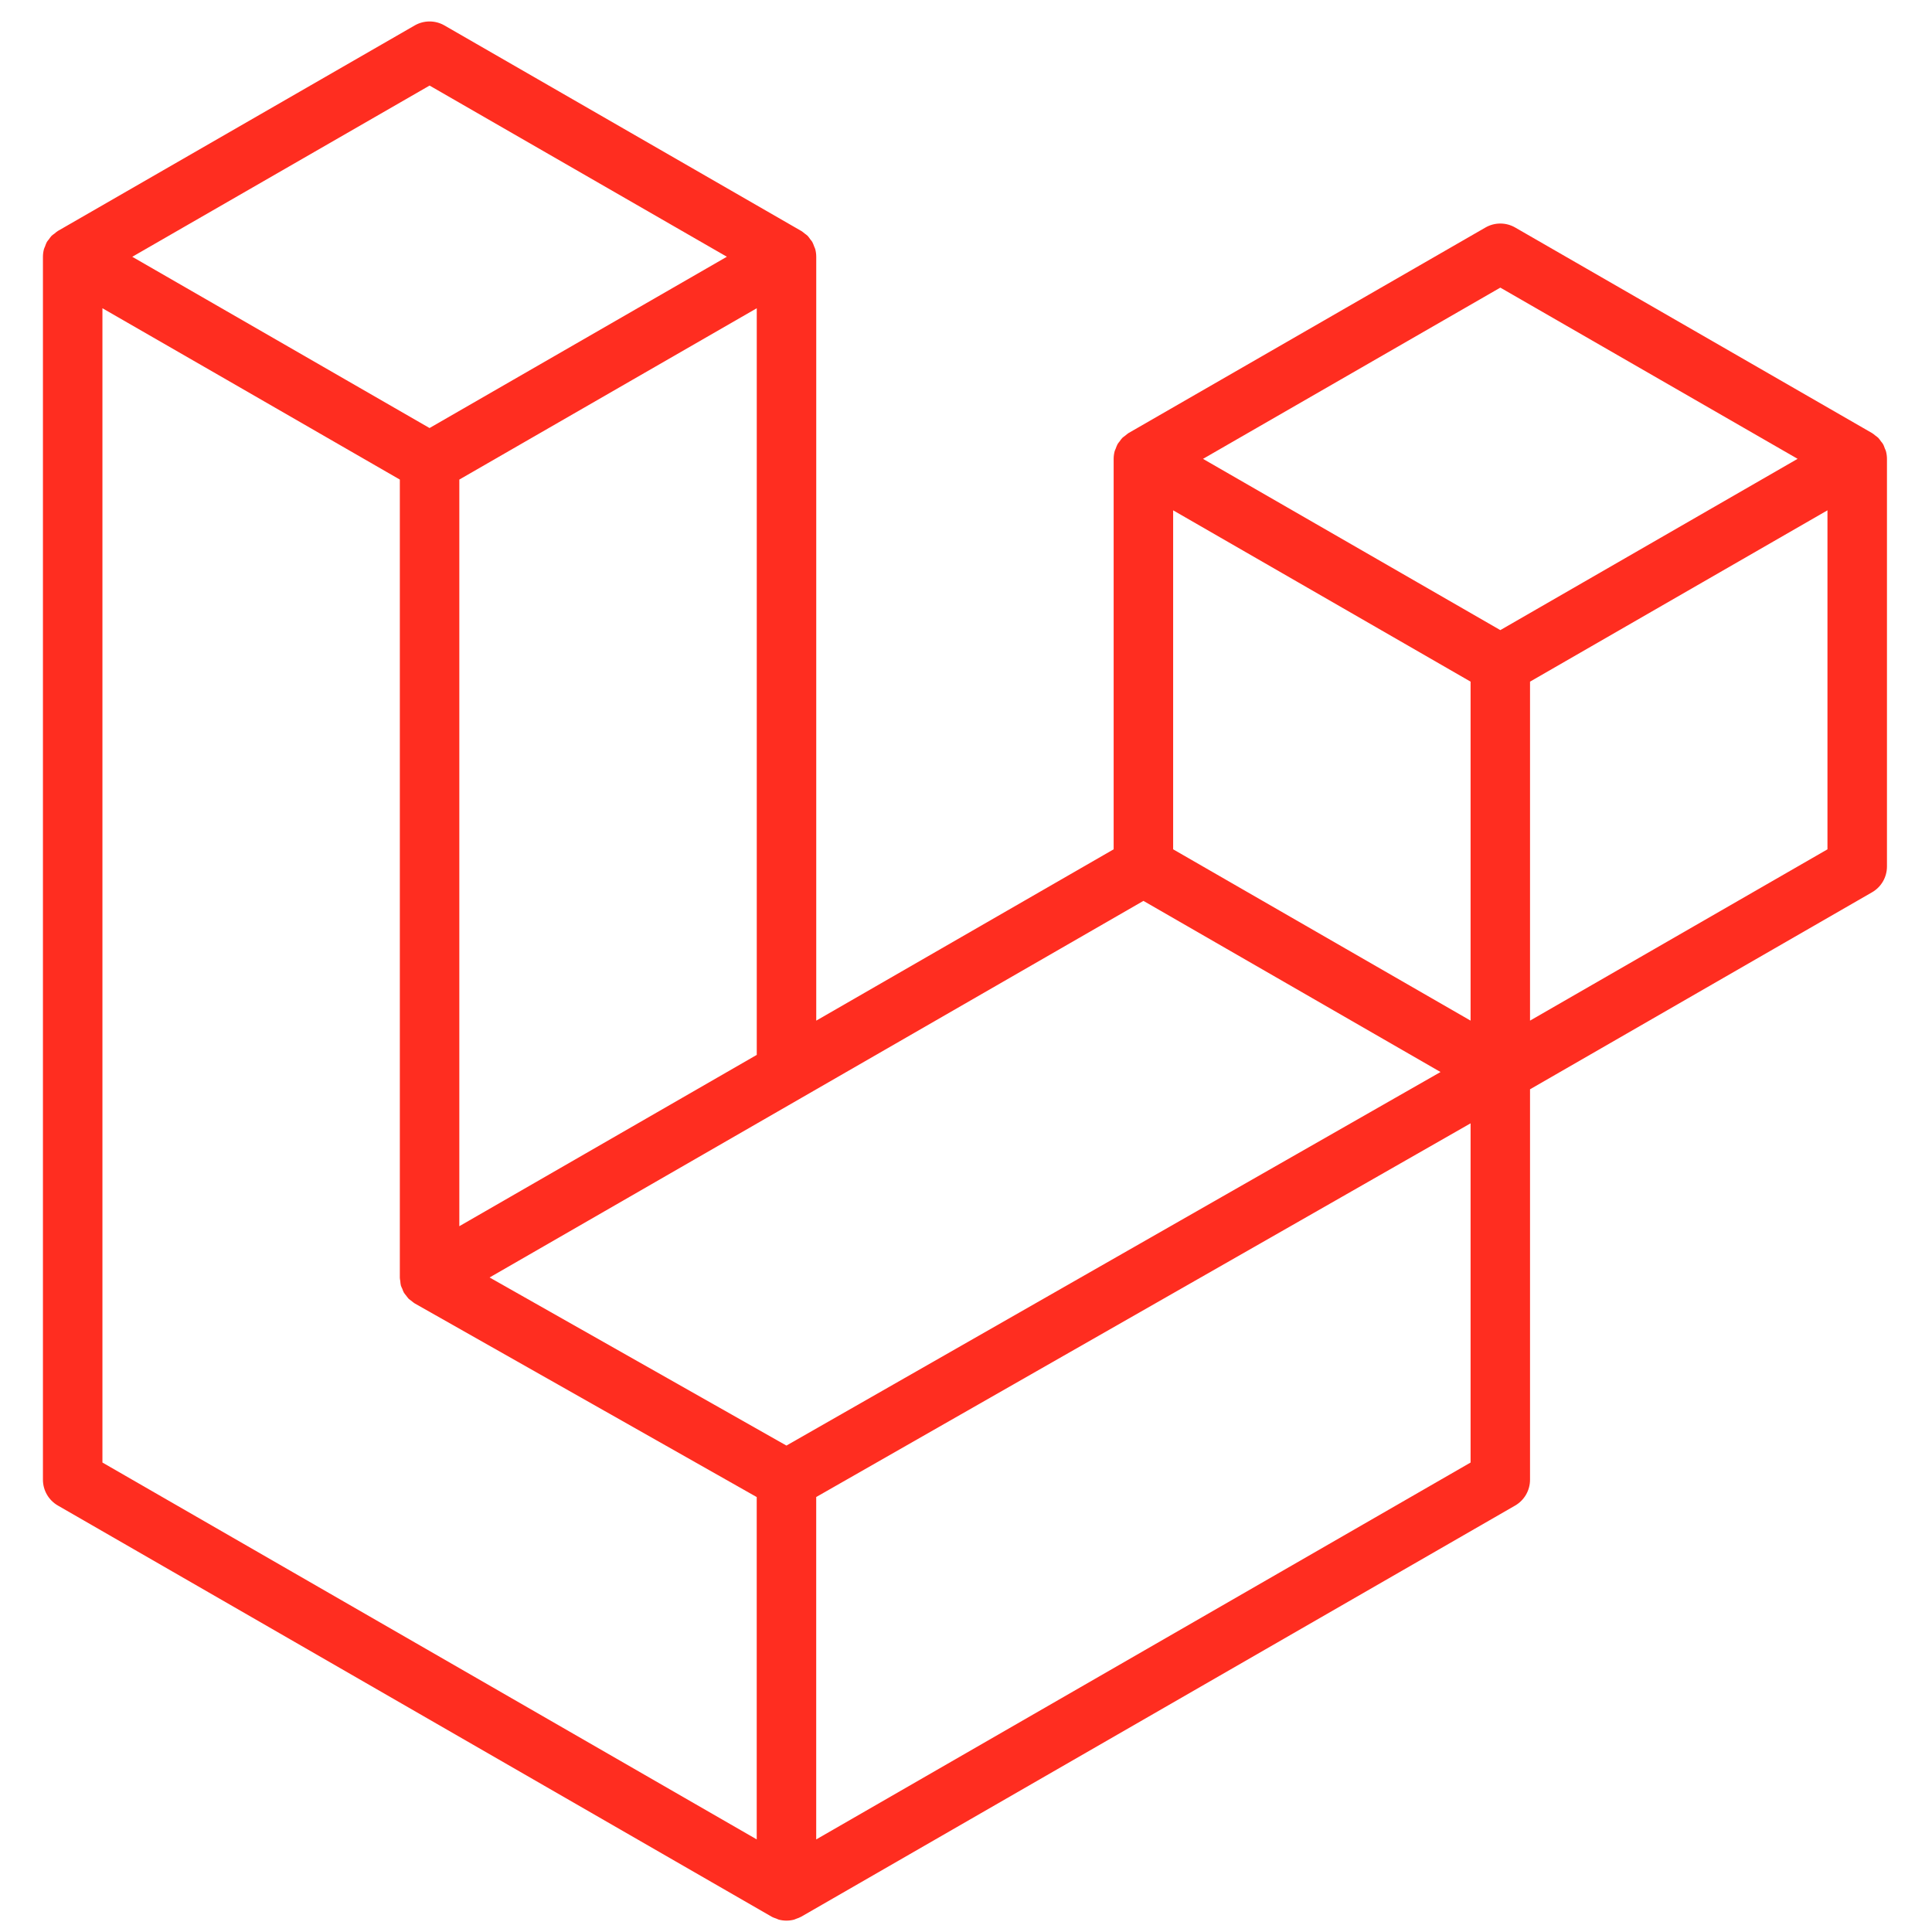
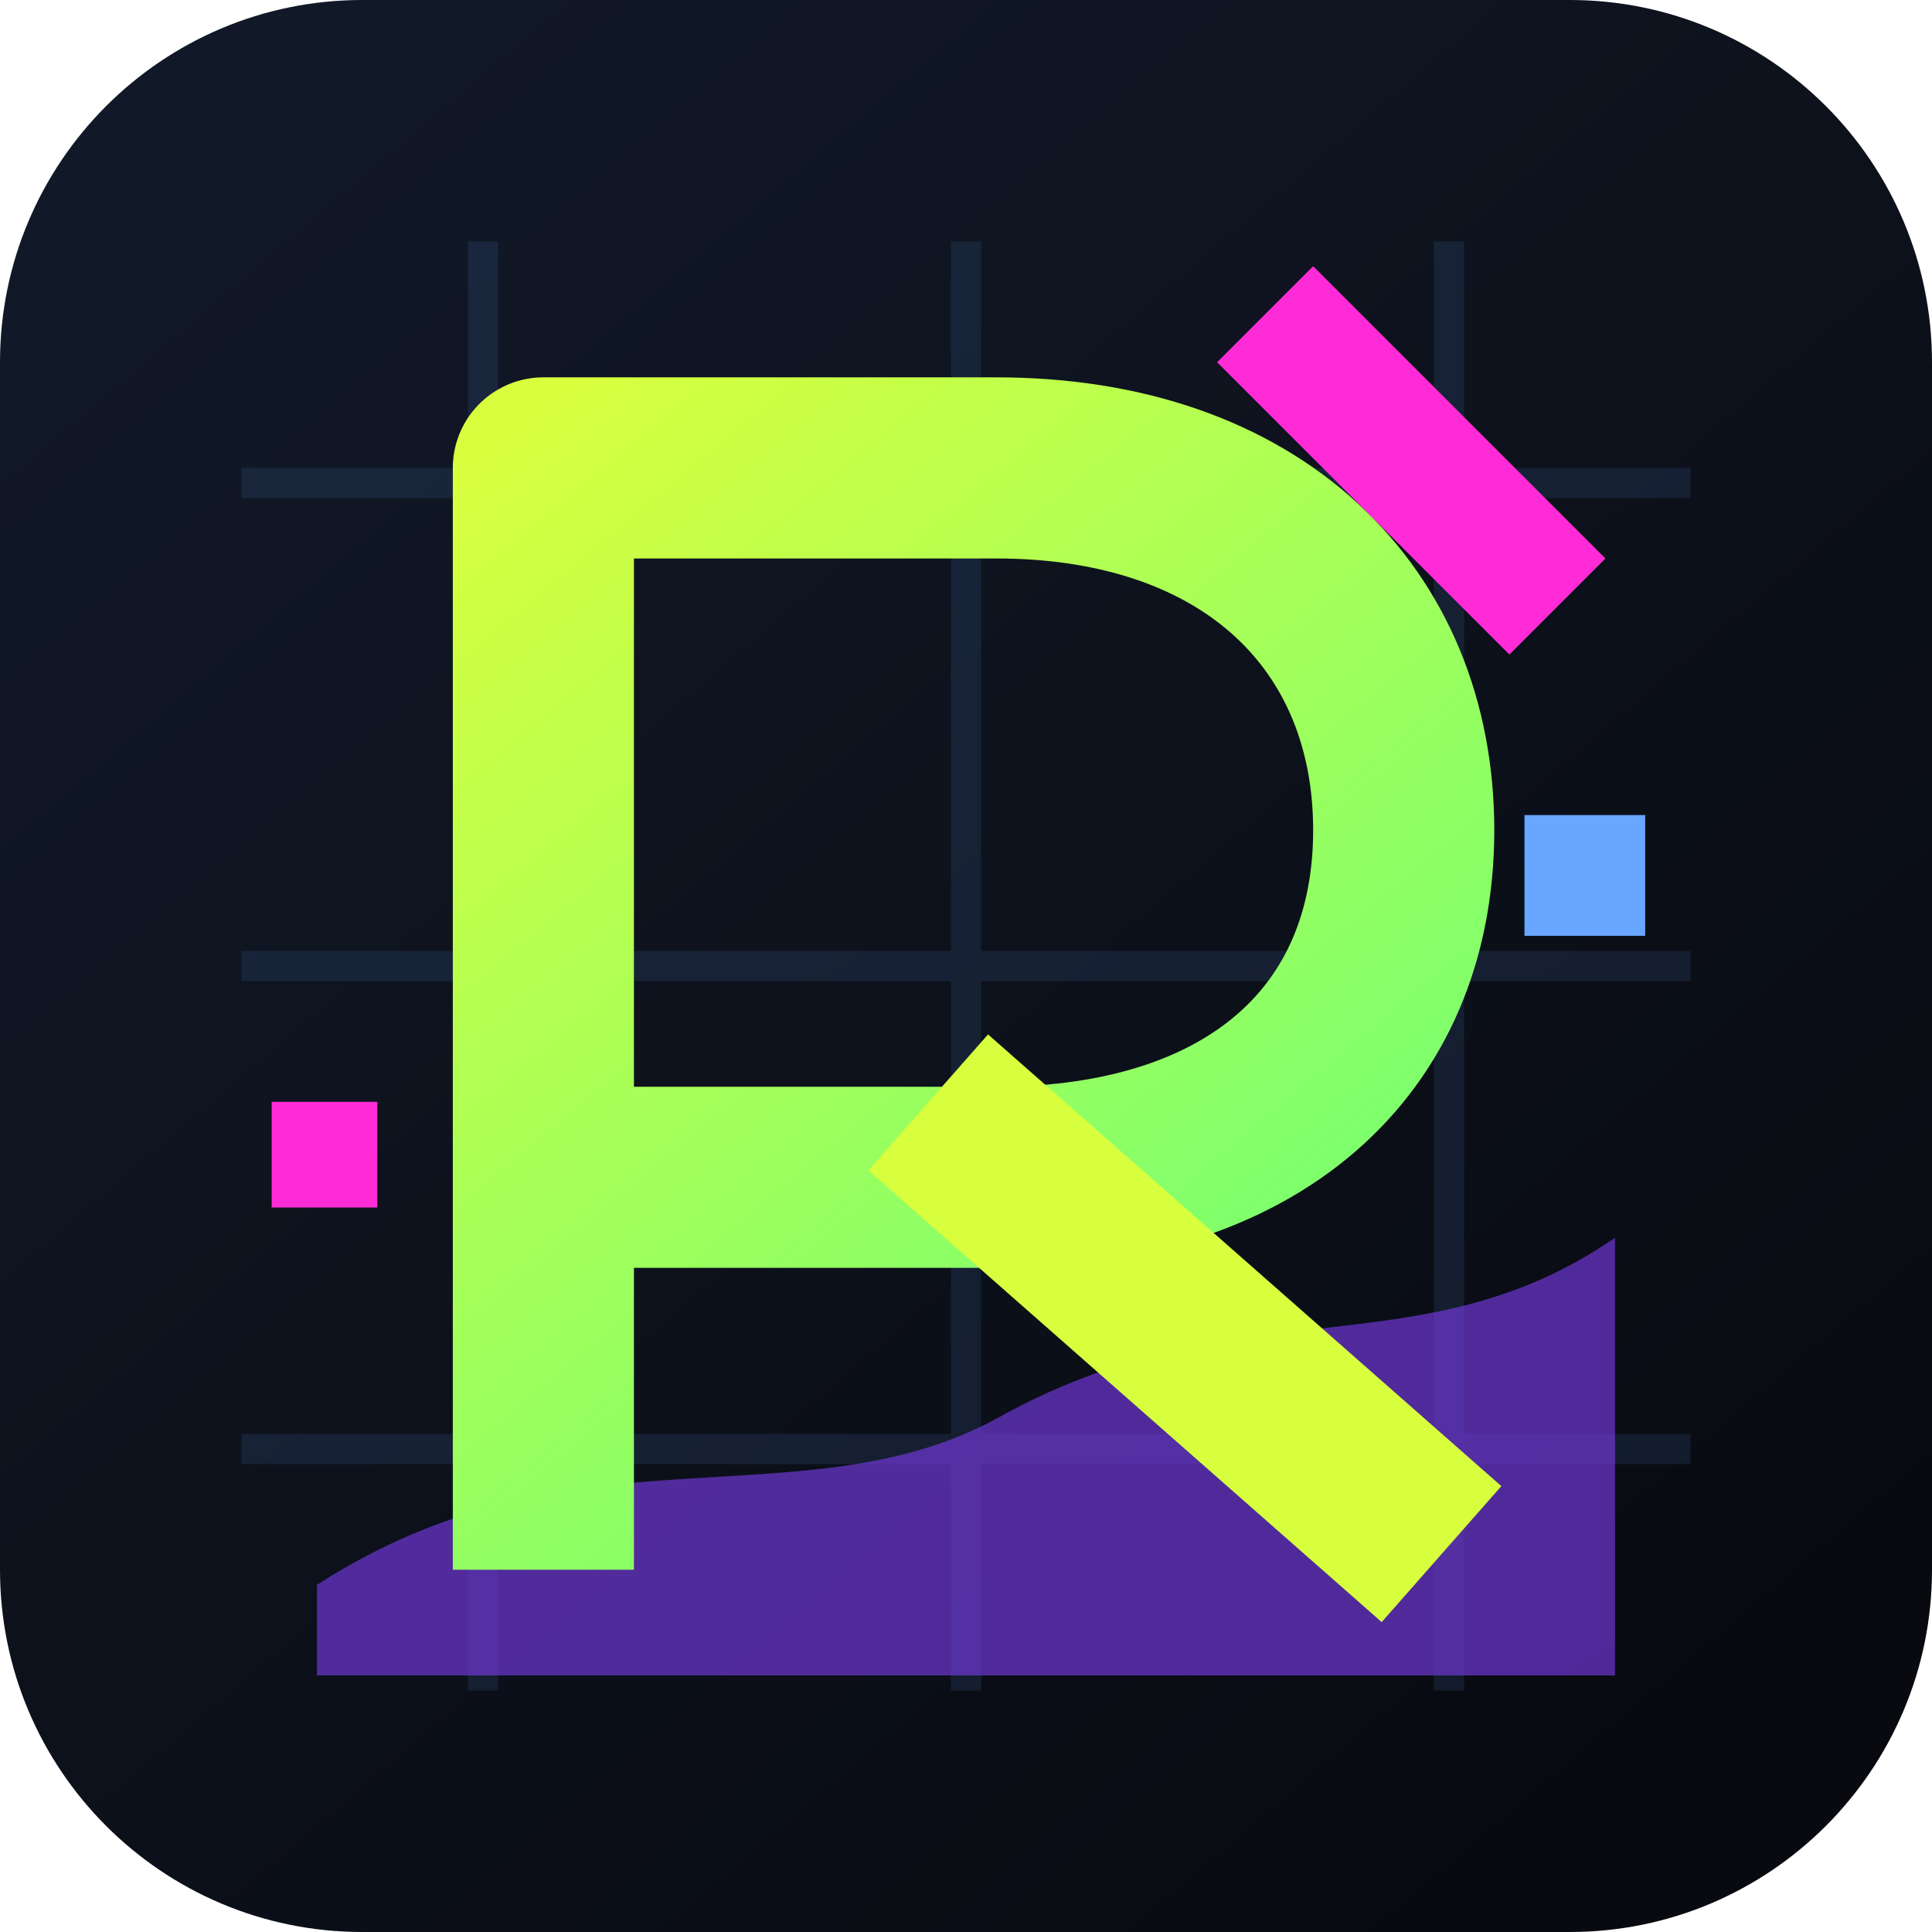
- <svg xmlns="http://www.w3.org/2000/svg" width="166" height="166" viewBox="0 0 166 166" fill="none">
-   <path fill-rule="evenodd" clip-rule="evenodd" d="M162.041 38.759C162.099 38.977 162.129 39.201 162.13 39.426V74.452C162.13 74.902 162.011 75.344 161.786 75.733C161.561 76.122 161.237 76.444 160.847 76.668L131.462 93.594V127.141C131.462 128.054 130.977 128.897 130.186 129.357L68.847 164.683C68.707 164.763 68.554 164.814 68.401 164.868C68.343 164.887 68.289 164.922 68.228 164.938C67.8 165.051 67.349 165.051 66.92 164.938C66.85 164.919 66.786 164.881 66.719 164.855C66.579 164.804 66.432 164.76 66.298 164.683L4.972 129.357C4.583 129.133 4.259 128.81 4.034 128.421C3.808 128.032 3.69 127.591 3.689 127.141L3.689 22.063C3.689 21.834 3.721 21.61 3.779 21.393C3.798 21.32 3.843 21.253 3.868 21.179C3.916 21.045 3.961 20.908 4.031 20.783C4.079 20.7 4.149 20.633 4.206 20.557C4.28 20.454 4.347 20.349 4.433 20.26C4.506 20.186 4.602 20.132 4.685 20.068C4.778 19.992 4.861 19.909 4.966 19.848L35.633 2.185C36.022 1.961 36.462 1.844 36.91 1.844C37.358 1.844 37.798 1.961 38.186 2.185L68.851 19.848H68.857C68.959 19.912 69.045 19.992 69.138 20.065C69.221 20.129 69.313 20.186 69.387 20.257C69.476 20.349 69.54 20.454 69.616 20.557C69.671 20.633 69.744 20.7 69.789 20.783C69.862 20.911 69.904 21.045 69.955 21.179C69.98 21.253 70.025 21.32 70.044 21.396C70.103 21.614 70.133 21.838 70.133 22.063V87.694L95.686 72.974V39.423C95.686 39.2 95.718 38.973 95.775 38.759C95.798 38.683 95.839 38.615 95.865 38.542C95.916 38.408 95.96 38.271 96.031 38.146C96.079 38.063 96.149 37.996 96.203 37.92C96.279 37.818 96.343 37.712 96.433 37.623C96.506 37.549 96.599 37.495 96.681 37.431C96.777 37.355 96.86 37.272 96.962 37.211L127.633 19.548C128.021 19.324 128.461 19.206 128.91 19.206C129.358 19.206 129.798 19.324 130.186 19.548L160.85 37.211C160.959 37.275 161.042 37.355 161.137 37.428C161.217 37.492 161.31 37.549 161.383 37.62C161.473 37.712 161.536 37.818 161.613 37.92C161.67 37.996 161.741 38.063 161.785 38.146C161.859 38.271 161.9 38.408 161.951 38.542C161.98 38.615 162.021 38.683 162.041 38.759ZM157.018 72.974V43.848L146.287 50.028L131.462 58.568V87.694L157.021 72.974H157.018ZM126.354 125.663V96.518L111.771 104.85L70.13 128.626V158.046L126.354 125.663ZM8.801 26.485V125.663L65.018 158.043V128.629L35.649 112L35.64 111.994L35.627 111.988C35.528 111.93 35.445 111.847 35.353 111.777C35.273 111.713 35.18 111.662 35.11 111.592L35.104 111.582C35.021 111.502 34.963 111.403 34.893 111.314C34.829 111.228 34.753 111.154 34.702 111.065L34.699 111.055C34.641 110.96 34.606 110.845 34.565 110.736C34.523 110.64 34.469 110.551 34.443 110.449C34.411 110.328 34.405 110.197 34.392 110.072C34.379 109.976 34.354 109.881 34.354 109.785V109.778V41.205L19.532 32.662L8.801 26.485ZM36.913 7.35L11.364 22.063L36.907 36.777L62.453 22.06L36.907 7.35H36.913ZM50.2 99.174L65.022 90.637V26.485L54.291 32.665L39.466 41.205V105.357L50.2 99.174ZM128.91 24.713L103.363 39.426L128.91 54.14L154.453 39.423L128.91 24.713ZM126.354 58.568L111.529 50.028L100.798 43.848V72.974L115.619 81.511L126.354 87.694V58.568ZM67.571 124.205L105.042 102.803L123.772 92.109L98.245 77.405L68.854 94.334L42.066 109.762L67.571 124.205Z" fill="#FF2D20" />
+ <svg xmlns="http://www.w3.org/2000/svg" viewBox="0 0 128 128" role="img" aria-label="Rechi Cyber Garden">
+   <defs>
+     <linearGradient id="background" x1="18" y1="10" x2="110" y2="118" gradientUnits="userSpaceOnUse">
+       <stop stop-color="#111827" />
+       <stop offset="1" stop-color="#080a10" />
+     </linearGradient>
+     <linearGradient id="stem" x1="32" y1="30" x2="92" y2="102" gradientUnits="userSpaceOnUse">
+       <stop stop-color="#d8ff3e" />
+       <stop offset="1" stop-color="#65ff7a" />
+     </linearGradient>
+   </defs>
+   <rect width="128" height="128" rx="24" fill="url(#background)" />
+   <path d="M16 32H112M16 64H112M16 96H112M32 16V112M64 16V112M96 16V112" stroke="#68a6ff" stroke-opacity=".11" stroke-width="2" />
+   <path d="M21 105C38 94 53 101 66 94C82 85 94 91 107 82V111H21Z" fill="#7138d9" fill-opacity=".68" />
+   <path d="M36 98V31H66C83 31 93 41 93 55C93 69 83 78 66 78H48" fill="none" stroke="url(#stem)" stroke-linecap="square" stroke-linejoin="round" stroke-width="12" />
+   <path d="M66 77L91 99" fill="none" stroke="#d8ff3e" stroke-linecap="square" stroke-width="12" />
+   <path d="M87 24L100 37" stroke="#ff2bd6" stroke-linecap="square" stroke-width="9" />
+   <rect x="101" y="54" width="8" height="8" fill="#68a6ff" />
+   <rect x="18" y="73" width="7" height="7" fill="#ff2bd6" />
</svg>
